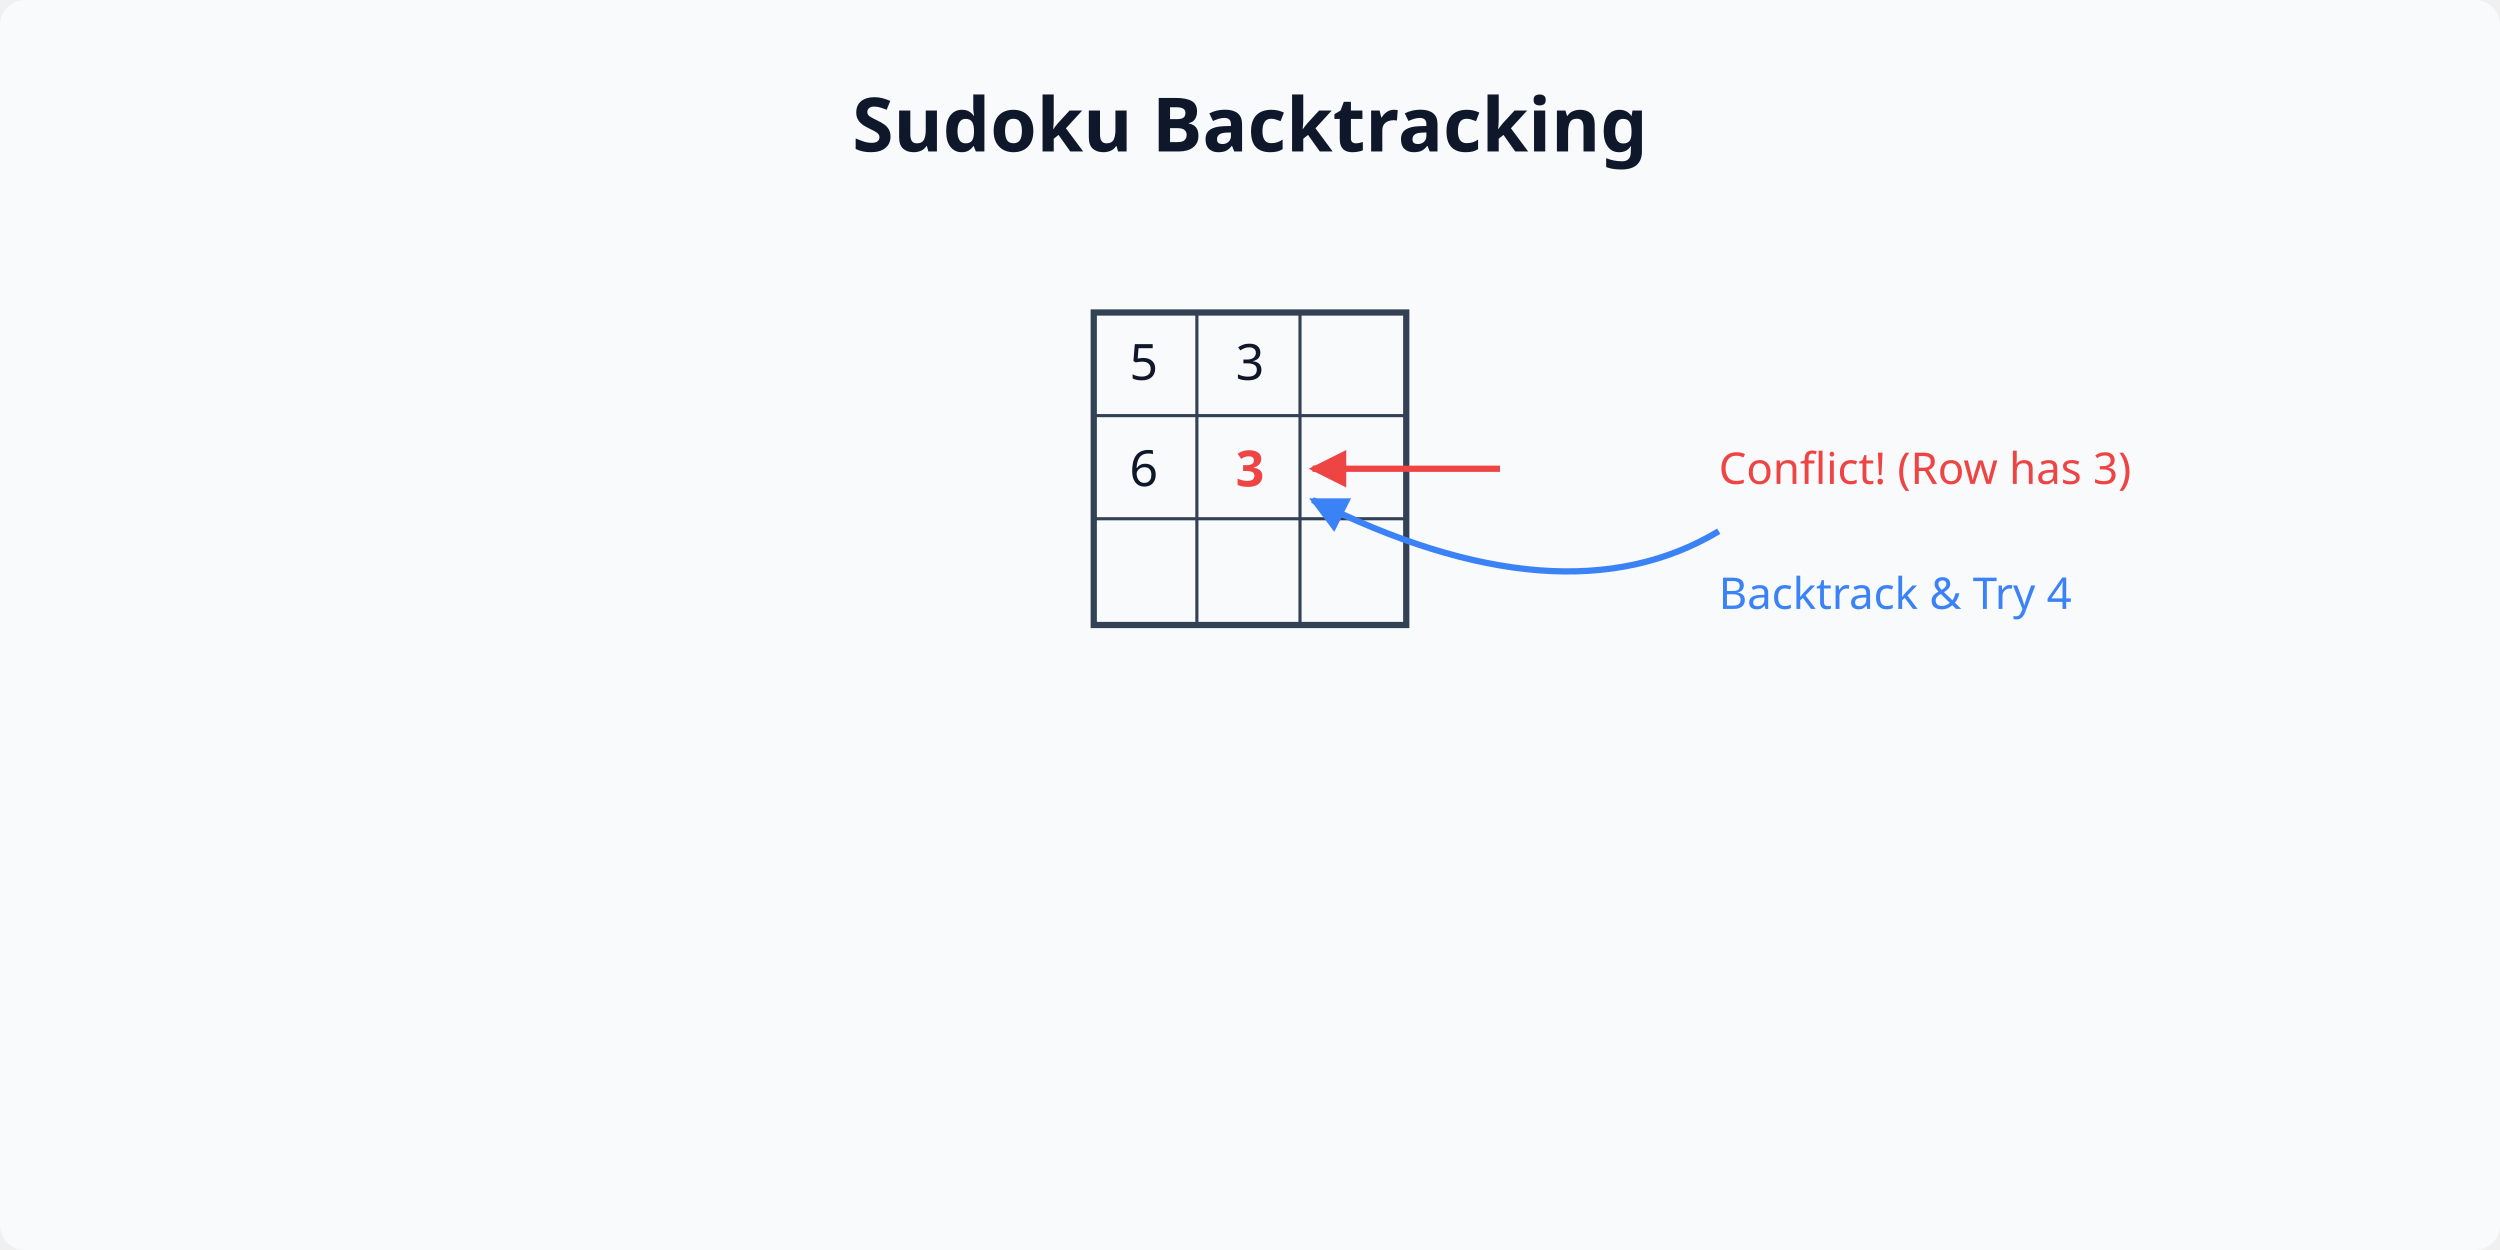
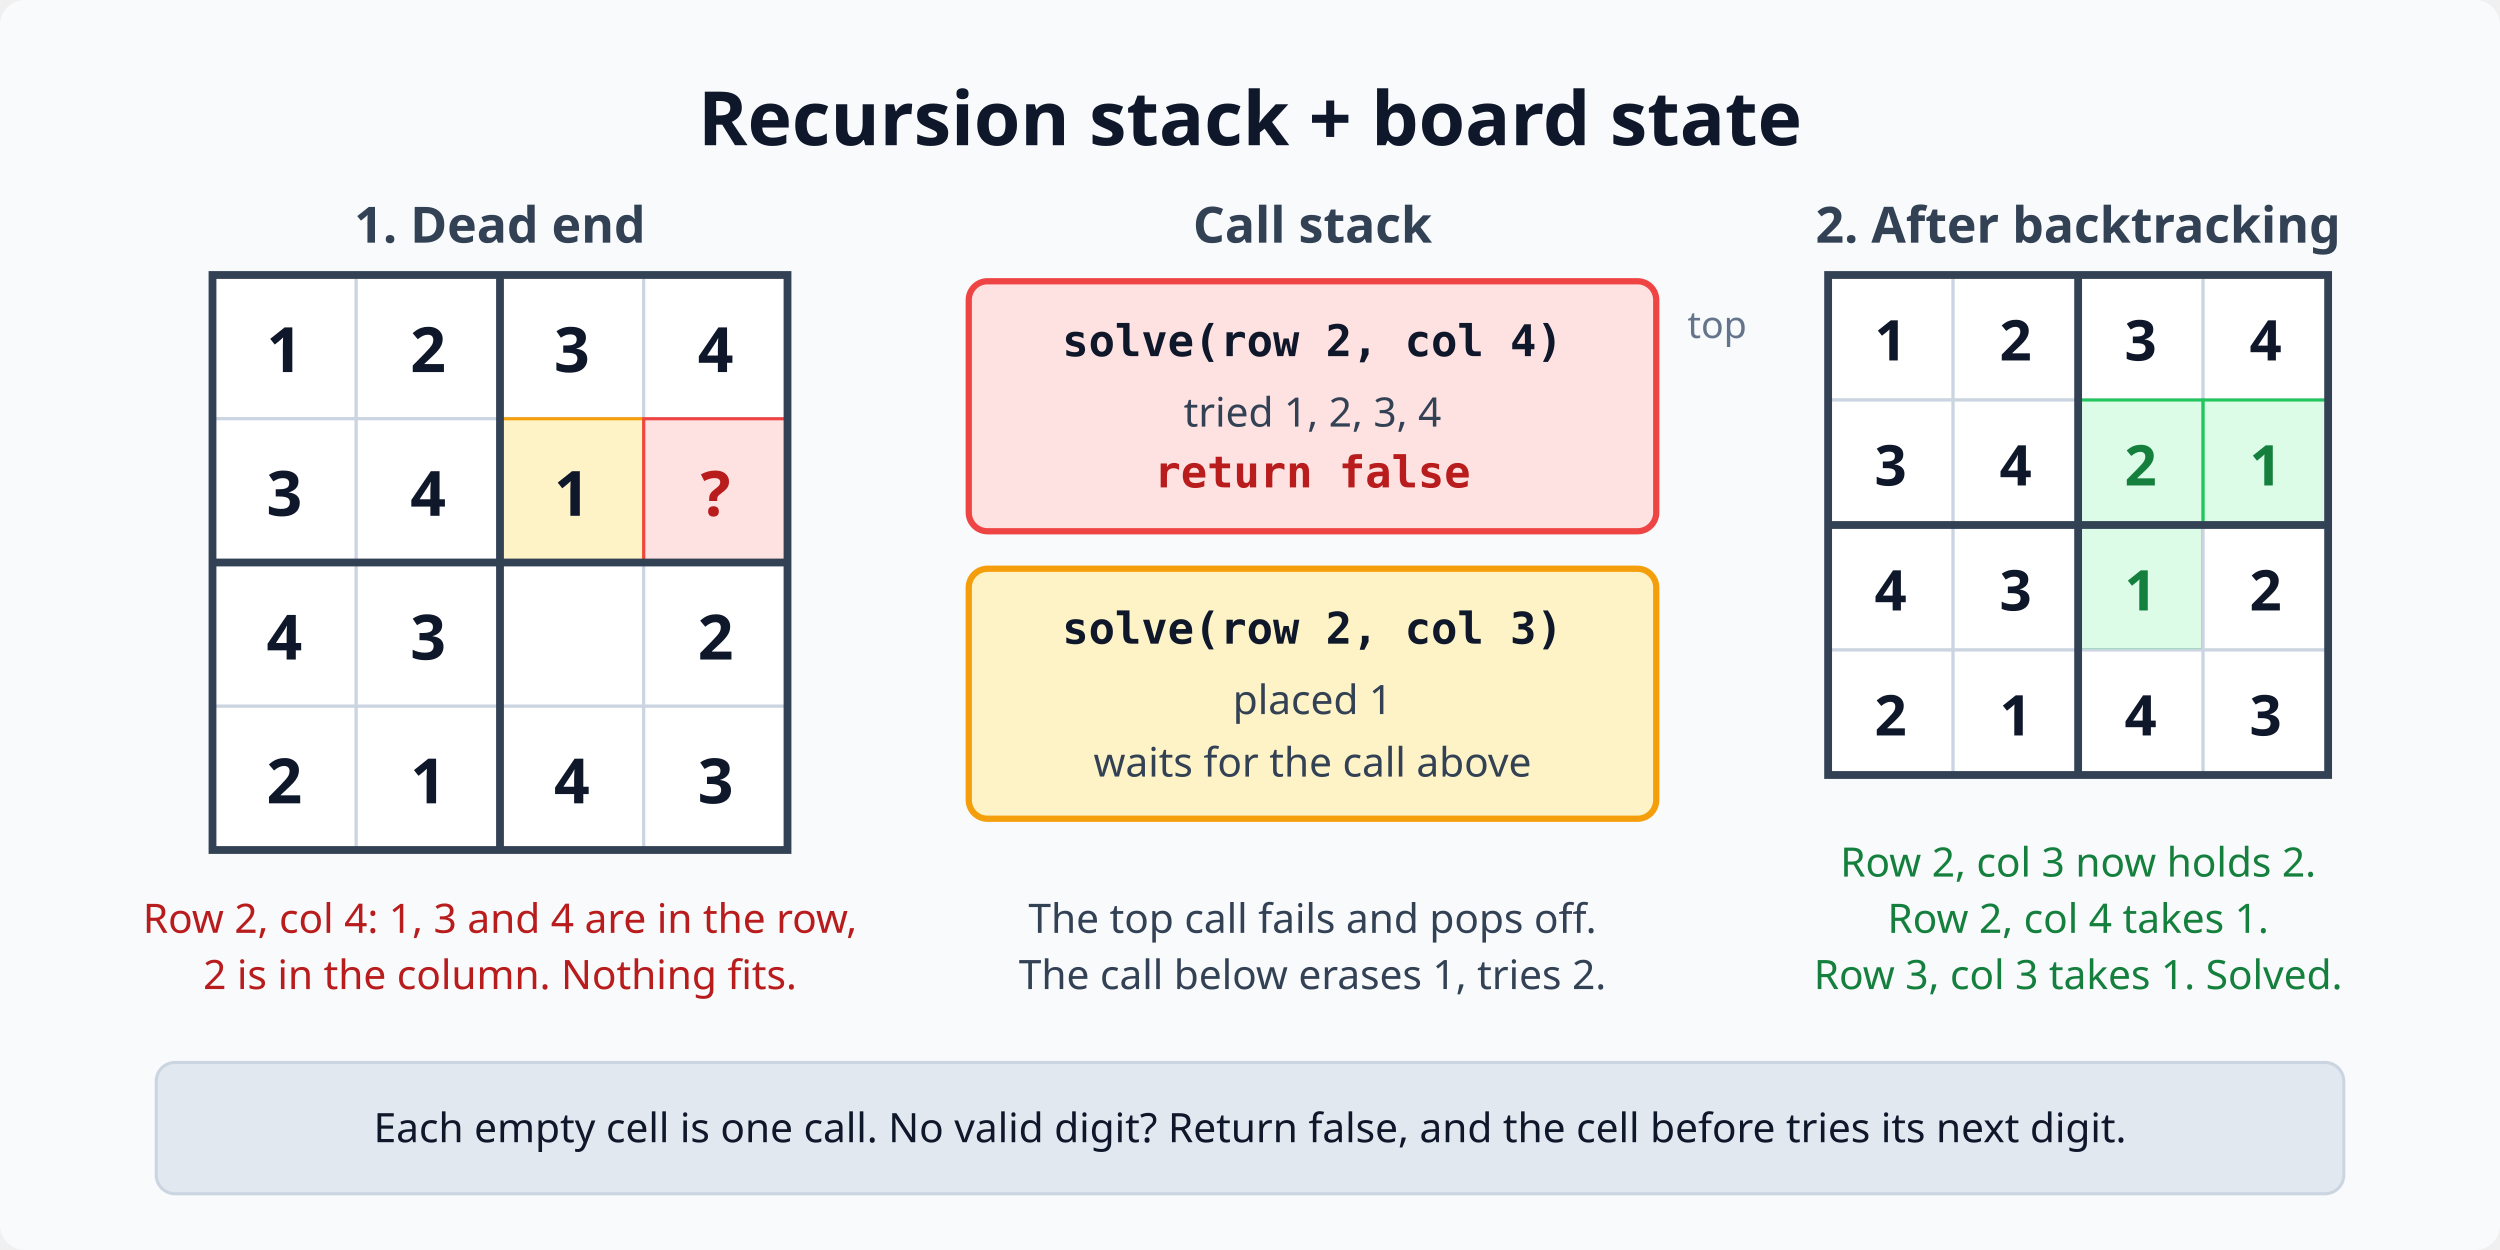
- <svg xmlns="http://www.w3.org/2000/svg" viewBox="0 0 800 400">
+ <svg xmlns="http://www.w3.org/2000/svg" viewBox="0 0 800 400" role="img" aria-label="Recursion stack + board state">
  <defs>
    <marker id="arrow" viewBox="0 0 10 10" refX="9" refY="5" markerWidth="6" markerHeight="6" orient="auto-start-reverse">
-       <path d="M 0 0 L 10 5 L 0 10 z" fill="#334155" />
-     </marker>
-     <marker id="arrow-blue" viewBox="0 0 10 10" refX="9" refY="5" markerWidth="6" markerHeight="6" orient="auto-start-reverse">
-       <path d="M 0 0 L 10 5 L 0 10 z" fill="#3b82f6" />
-     </marker>
-     <marker id="arrow-red" viewBox="0 0 10 10" refX="9" refY="5" markerWidth="6" markerHeight="6" orient="auto-start-reverse">
-       <path d="M 0 0 L 10 5 L 0 10 z" fill="#ef4444" />
+       <path d="M 0 0 L 10 5 L 0 10 z" fill="#94a3b8" />
    </marker>
  </defs>
  <rect width="100%" height="100%" fill="#f8fafc" rx="8" />
-   <text x="400" y="40" font-family="system-ui, sans-serif" font-size="24" font-weight="bold" fill="#0f172a" text-anchor="middle" dominant-baseline="middle">Sudoku Backtracking</text>
-   <rect x="350" y="100" width="100" height="100" fill="none" stroke="#334155" stroke-width="2" rx="0" />
-   <line x1="350" y1="133" x2="450" y2="133" stroke="#334155" stroke-width="1" />
-   <line x1="350" y1="166" x2="450" y2="166" stroke="#334155" stroke-width="1" />
-   <line x1="383" y1="100" x2="383" y2="200" stroke="#334155" stroke-width="1" />
-   <line x1="416" y1="100" x2="416" y2="200" stroke="#334155" stroke-width="1" />
-   <text x="366" y="116" font-family="system-ui, sans-serif" font-size="16" font-weight="normal" fill="#0f172a" text-anchor="middle" dominant-baseline="middle">5</text>
-   <text x="400" y="116" font-family="system-ui, sans-serif" font-size="16" font-weight="normal" fill="#0f172a" text-anchor="middle" dominant-baseline="middle">3</text>
-   <text x="366" y="150" font-family="system-ui, sans-serif" font-size="16" font-weight="normal" fill="#0f172a" text-anchor="middle" dominant-baseline="middle">6</text>
-   <text x="400" y="150" font-family="system-ui, sans-serif" font-size="16" font-weight="bold" fill="#ef4444" text-anchor="middle" dominant-baseline="middle">3</text>
-   <path d="M 480 150 L 420 150" stroke="#ef4444" stroke-width="2" fill="none" marker-end="url(#arrow-red)" />
-   <text x="550" y="150" font-family="system-ui, sans-serif" font-size="14" font-weight="normal" fill="#ef4444" text-anchor="start" dominant-baseline="middle">Conflict! (Row has 3)</text>
-   <path d="M 550 170 Q 500 200 420 160" stroke="#3b82f6" stroke-width="2" fill="none" marker-end="url(#arrow-blue)" />
-   <text x="550" y="190" font-family="system-ui, sans-serif" font-size="14" font-weight="normal" fill="#3b82f6" text-anchor="start" dominant-baseline="middle">Backtrack &amp; Try 4</text>
+   <text x="400" y="38" font-family="system-ui, sans-serif" font-size="24" font-weight="bold" fill="#0f172a" text-anchor="middle" dominant-baseline="middle">Recursion stack + board state</text>
+   <text x="160" y="72" font-family="system-ui, sans-serif" font-size="16" font-weight="bold" fill="#334155" text-anchor="middle" dominant-baseline="middle">1. Dead end</text>
+   <rect x="68" y="88" width="46" height="46" fill="#ffffff" stroke="#cbd5e1" stroke-width="1" />
+   <text x="91.0" y="112.0" font-family="system-ui, sans-serif" font-size="20" font-weight="bold" fill="#0f172a" text-anchor="middle" dominant-baseline="middle">1</text>
+   <rect x="114" y="88" width="46" height="46" fill="#ffffff" stroke="#cbd5e1" stroke-width="1" />
+   <text x="137.0" y="112.0" font-family="system-ui, sans-serif" font-size="20" font-weight="bold" fill="#0f172a" text-anchor="middle" dominant-baseline="middle">2</text>
+   <rect x="160" y="88" width="46" height="46" fill="#ffffff" stroke="#cbd5e1" stroke-width="1" />
+   <text x="183.0" y="112.0" font-family="system-ui, sans-serif" font-size="20" font-weight="bold" fill="#0f172a" text-anchor="middle" dominant-baseline="middle">3</text>
+   <rect x="206" y="88" width="46" height="46" fill="#ffffff" stroke="#cbd5e1" stroke-width="1" />
+   <text x="229.0" y="112.0" font-family="system-ui, sans-serif" font-size="20" font-weight="bold" fill="#0f172a" text-anchor="middle" dominant-baseline="middle">4</text>
+   <rect x="68" y="134" width="46" height="46" fill="#ffffff" stroke="#cbd5e1" stroke-width="1" />
+   <text x="91.0" y="158.0" font-family="system-ui, sans-serif" font-size="20" font-weight="bold" fill="#0f172a" text-anchor="middle" dominant-baseline="middle">3</text>
+   <rect x="114" y="134" width="46" height="46" fill="#ffffff" stroke="#cbd5e1" stroke-width="1" />
+   <text x="137.0" y="158.0" font-family="system-ui, sans-serif" font-size="20" font-weight="bold" fill="#0f172a" text-anchor="middle" dominant-baseline="middle">4</text>
+   <rect x="160" y="134" width="46" height="46" fill="#fef3c7" stroke="#f59e0b" stroke-width="1" />
+   <text x="183.0" y="158.0" font-family="system-ui, sans-serif" font-size="20" font-weight="bold" fill="#0f172a" text-anchor="middle" dominant-baseline="middle">1</text>
+   <rect x="206" y="134" width="46" height="46" fill="#fee2e2" stroke="#ef4444" stroke-width="1" />
+   <text x="229.0" y="158.0" font-family="system-ui, sans-serif" font-size="20" font-weight="bold" fill="#b91c1c" text-anchor="middle" dominant-baseline="middle">?</text>
+   <rect x="68" y="180" width="46" height="46" fill="#ffffff" stroke="#cbd5e1" stroke-width="1" />
+   <text x="91.0" y="204.0" font-family="system-ui, sans-serif" font-size="20" font-weight="bold" fill="#0f172a" text-anchor="middle" dominant-baseline="middle">4</text>
+   <rect x="114" y="180" width="46" height="46" fill="#ffffff" stroke="#cbd5e1" stroke-width="1" />
+   <text x="137.0" y="204.0" font-family="system-ui, sans-serif" font-size="20" font-weight="bold" fill="#0f172a" text-anchor="middle" dominant-baseline="middle">3</text>
+   <rect x="160" y="180" width="46" height="46" fill="#ffffff" stroke="#cbd5e1" stroke-width="1" />
+   <rect x="206" y="180" width="46" height="46" fill="#ffffff" stroke="#cbd5e1" stroke-width="1" />
+   <text x="229.0" y="204.0" font-family="system-ui, sans-serif" font-size="20" font-weight="bold" fill="#0f172a" text-anchor="middle" dominant-baseline="middle">2</text>
+   <rect x="68" y="226" width="46" height="46" fill="#ffffff" stroke="#cbd5e1" stroke-width="1" />
+   <text x="91.0" y="250.0" font-family="system-ui, sans-serif" font-size="20" font-weight="bold" fill="#0f172a" text-anchor="middle" dominant-baseline="middle">2</text>
+   <rect x="114" y="226" width="46" height="46" fill="#ffffff" stroke="#cbd5e1" stroke-width="1" />
+   <text x="137.0" y="250.0" font-family="system-ui, sans-serif" font-size="20" font-weight="bold" fill="#0f172a" text-anchor="middle" dominant-baseline="middle">1</text>
+   <rect x="160" y="226" width="46" height="46" fill="#ffffff" stroke="#cbd5e1" stroke-width="1" />
+   <text x="183.0" y="250.0" font-family="system-ui, sans-serif" font-size="20" font-weight="bold" fill="#0f172a" text-anchor="middle" dominant-baseline="middle">4</text>
+   <rect x="206" y="226" width="46" height="46" fill="#ffffff" stroke="#cbd5e1" stroke-width="1" />
+   <text x="229.0" y="250.0" font-family="system-ui, sans-serif" font-size="20" font-weight="bold" fill="#0f172a" text-anchor="middle" dominant-baseline="middle">3</text>
+   <rect x="68" y="88" width="184" height="184" fill="none" stroke="#334155" stroke-width="2.5" />
+   <line x1="160.0" y1="88" x2="160.0" y2="272" stroke="#334155" stroke-width="2.5" />
+   <line x1="68" y1="180.0" x2="252" y2="180.0" stroke="#334155" stroke-width="2.5" />
+   <text x="160" y="294" font-family="system-ui, sans-serif" font-size="13" font-weight="normal" fill="#b91c1c" text-anchor="middle" dominant-baseline="middle">Row 2, col 4: 1, 3 and 4 are in the row,</text>
+   <text x="160" y="312" font-family="system-ui, sans-serif" font-size="13" font-weight="normal" fill="#b91c1c" text-anchor="middle" dominant-baseline="middle">2 is in the column. Nothing fits.</text>
+   <text x="420" y="72" font-family="system-ui, sans-serif" font-size="16" font-weight="bold" fill="#334155" text-anchor="middle" dominant-baseline="middle">Call stack</text>
+   <text x="540" y="104" font-family="system-ui, sans-serif" font-size="12" font-weight="normal" fill="#64748b" text-anchor="start" dominant-baseline="middle">top</text>
+   <rect x="310" y="90" width="220" height="80" fill="#fee2e2" stroke="#ef4444" stroke-width="2" rx="6" />
+   <text x="420" y="110" font-family="ui-monospace, SFMono-Regular, Menlo, monospace" font-size="14" font-weight="bold" fill="#0f172a" text-anchor="middle" dominant-baseline="middle">solve(row 2, col 4)</text>
+   <text x="420" y="132" font-family="system-ui, sans-serif" font-size="13" font-weight="normal" fill="#334155" text-anchor="middle" dominant-baseline="middle">tried 1, 2, 3, 4</text>
+   <text x="420" y="152" font-family="ui-monospace, SFMono-Regular, Menlo, monospace" font-size="14" font-weight="bold" fill="#b91c1c" text-anchor="middle" dominant-baseline="middle">return false</text>
+   <rect x="310" y="182" width="220" height="80" fill="#fef3c7" stroke="#f59e0b" stroke-width="2" rx="6" />
+   <text x="420" y="202" font-family="ui-monospace, SFMono-Regular, Menlo, monospace" font-size="14" font-weight="bold" fill="#0f172a" text-anchor="middle" dominant-baseline="middle">solve(row 2, col 3)</text>
+   <text x="420" y="224" font-family="system-ui, sans-serif" font-size="13" font-weight="normal" fill="#334155" text-anchor="middle" dominant-baseline="middle">placed 1</text>
+   <text x="420" y="244" font-family="system-ui, sans-serif" font-size="13" font-weight="normal" fill="#334155" text-anchor="middle" dominant-baseline="middle">waits for the call above</text>
+   <text x="420" y="294" font-family="system-ui, sans-serif" font-size="13" font-weight="normal" fill="#334155" text-anchor="middle" dominant-baseline="middle">The top call fails and pops off.</text>
+   <text x="420" y="312" font-family="system-ui, sans-serif" font-size="13" font-weight="normal" fill="#334155" text-anchor="middle" dominant-baseline="middle">The call below erases 1, tries 2.</text>
+   <text x="665" y="72" font-family="system-ui, sans-serif" font-size="16" font-weight="bold" fill="#334155" text-anchor="middle" dominant-baseline="middle">2. After backtracking</text>
+   <rect x="585" y="88" width="40" height="40" fill="#ffffff" stroke="#cbd5e1" stroke-width="1" />
+   <text x="605.0" y="109.0" font-family="system-ui, sans-serif" font-size="18" font-weight="bold" fill="#0f172a" text-anchor="middle" dominant-baseline="middle">1</text>
+   <rect x="625" y="88" width="40" height="40" fill="#ffffff" stroke="#cbd5e1" stroke-width="1" />
+   <text x="645.0" y="109.0" font-family="system-ui, sans-serif" font-size="18" font-weight="bold" fill="#0f172a" text-anchor="middle" dominant-baseline="middle">2</text>
+   <rect x="665" y="88" width="40" height="40" fill="#ffffff" stroke="#cbd5e1" stroke-width="1" />
+   <text x="685.0" y="109.0" font-family="system-ui, sans-serif" font-size="18" font-weight="bold" fill="#0f172a" text-anchor="middle" dominant-baseline="middle">3</text>
+   <rect x="705" y="88" width="40" height="40" fill="#ffffff" stroke="#cbd5e1" stroke-width="1" />
+   <text x="725.0" y="109.0" font-family="system-ui, sans-serif" font-size="18" font-weight="bold" fill="#0f172a" text-anchor="middle" dominant-baseline="middle">4</text>
+   <rect x="585" y="128" width="40" height="40" fill="#ffffff" stroke="#cbd5e1" stroke-width="1" />
+   <text x="605.0" y="149.0" font-family="system-ui, sans-serif" font-size="18" font-weight="bold" fill="#0f172a" text-anchor="middle" dominant-baseline="middle">3</text>
+   <rect x="625" y="128" width="40" height="40" fill="#ffffff" stroke="#cbd5e1" stroke-width="1" />
+   <text x="645.0" y="149.0" font-family="system-ui, sans-serif" font-size="18" font-weight="bold" fill="#0f172a" text-anchor="middle" dominant-baseline="middle">4</text>
+   <rect x="665" y="128" width="40" height="40" fill="#dcfce7" stroke="#22c55e" stroke-width="1" />
+   <text x="685.0" y="149.0" font-family="system-ui, sans-serif" font-size="18" font-weight="bold" fill="#15803d" text-anchor="middle" dominant-baseline="middle">2</text>
+   <rect x="705" y="128" width="40" height="40" fill="#dcfce7" stroke="#22c55e" stroke-width="1" />
+   <text x="725.0" y="149.0" font-family="system-ui, sans-serif" font-size="18" font-weight="bold" fill="#15803d" text-anchor="middle" dominant-baseline="middle">1</text>
+   <rect x="585" y="168" width="40" height="40" fill="#ffffff" stroke="#cbd5e1" stroke-width="1" />
+   <text x="605.0" y="189.0" font-family="system-ui, sans-serif" font-size="18" font-weight="bold" fill="#0f172a" text-anchor="middle" dominant-baseline="middle">4</text>
+   <rect x="625" y="168" width="40" height="40" fill="#ffffff" stroke="#cbd5e1" stroke-width="1" />
+   <text x="645.0" y="189.0" font-family="system-ui, sans-serif" font-size="18" font-weight="bold" fill="#0f172a" text-anchor="middle" dominant-baseline="middle">3</text>
+   <rect x="665" y="168" width="40" height="40" fill="#dcfce7" stroke="#22c55e" stroke-width="1" />
+   <text x="685.0" y="189.0" font-family="system-ui, sans-serif" font-size="18" font-weight="bold" fill="#15803d" text-anchor="middle" dominant-baseline="middle">1</text>
+   <rect x="705" y="168" width="40" height="40" fill="#ffffff" stroke="#cbd5e1" stroke-width="1" />
+   <text x="725.0" y="189.0" font-family="system-ui, sans-serif" font-size="18" font-weight="bold" fill="#0f172a" text-anchor="middle" dominant-baseline="middle">2</text>
+   <rect x="585" y="208" width="40" height="40" fill="#ffffff" stroke="#cbd5e1" stroke-width="1" />
+   <text x="605.0" y="229.0" font-family="system-ui, sans-serif" font-size="18" font-weight="bold" fill="#0f172a" text-anchor="middle" dominant-baseline="middle">2</text>
+   <rect x="625" y="208" width="40" height="40" fill="#ffffff" stroke="#cbd5e1" stroke-width="1" />
+   <text x="645.0" y="229.0" font-family="system-ui, sans-serif" font-size="18" font-weight="bold" fill="#0f172a" text-anchor="middle" dominant-baseline="middle">1</text>
+   <rect x="665" y="208" width="40" height="40" fill="#ffffff" stroke="#cbd5e1" stroke-width="1" />
+   <text x="685.0" y="229.0" font-family="system-ui, sans-serif" font-size="18" font-weight="bold" fill="#0f172a" text-anchor="middle" dominant-baseline="middle">4</text>
+   <rect x="705" y="208" width="40" height="40" fill="#ffffff" stroke="#cbd5e1" stroke-width="1" />
+   <text x="725.0" y="229.0" font-family="system-ui, sans-serif" font-size="18" font-weight="bold" fill="#0f172a" text-anchor="middle" dominant-baseline="middle">3</text>
+   <rect x="585" y="88" width="160" height="160" fill="none" stroke="#334155" stroke-width="2.5" />
+   <line x1="665.0" y1="88" x2="665.0" y2="248" stroke="#334155" stroke-width="2.5" />
+   <line x1="585" y1="168.0" x2="745" y2="168.0" stroke="#334155" stroke-width="2.5" />
+   <text x="665" y="276" font-family="system-ui, sans-serif" font-size="13" font-weight="normal" fill="#15803d" text-anchor="middle" dominant-baseline="middle">Row 2, col 3 now holds 2.</text>
+   <text x="665" y="294" font-family="system-ui, sans-serif" font-size="13" font-weight="normal" fill="#15803d" text-anchor="middle" dominant-baseline="middle">Row 2, col 4 takes 1.</text>
+   <text x="665" y="312" font-family="system-ui, sans-serif" font-size="13" font-weight="normal" fill="#15803d" text-anchor="middle" dominant-baseline="middle">Row 3, col 3 takes 1. Solved.</text>
+   <rect x="50" y="340" width="700" height="42" fill="#e2e8f0" stroke="#cbd5e1" stroke-width="1" rx="6" />
+   <text x="400" y="361" font-family="system-ui, sans-serif" font-size="13" font-weight="normal" fill="#0f172a" text-anchor="middle" dominant-baseline="middle">Each empty cell is one call. No valid digit? Return false, and the cell before tries its next digit.</text>
</svg>
